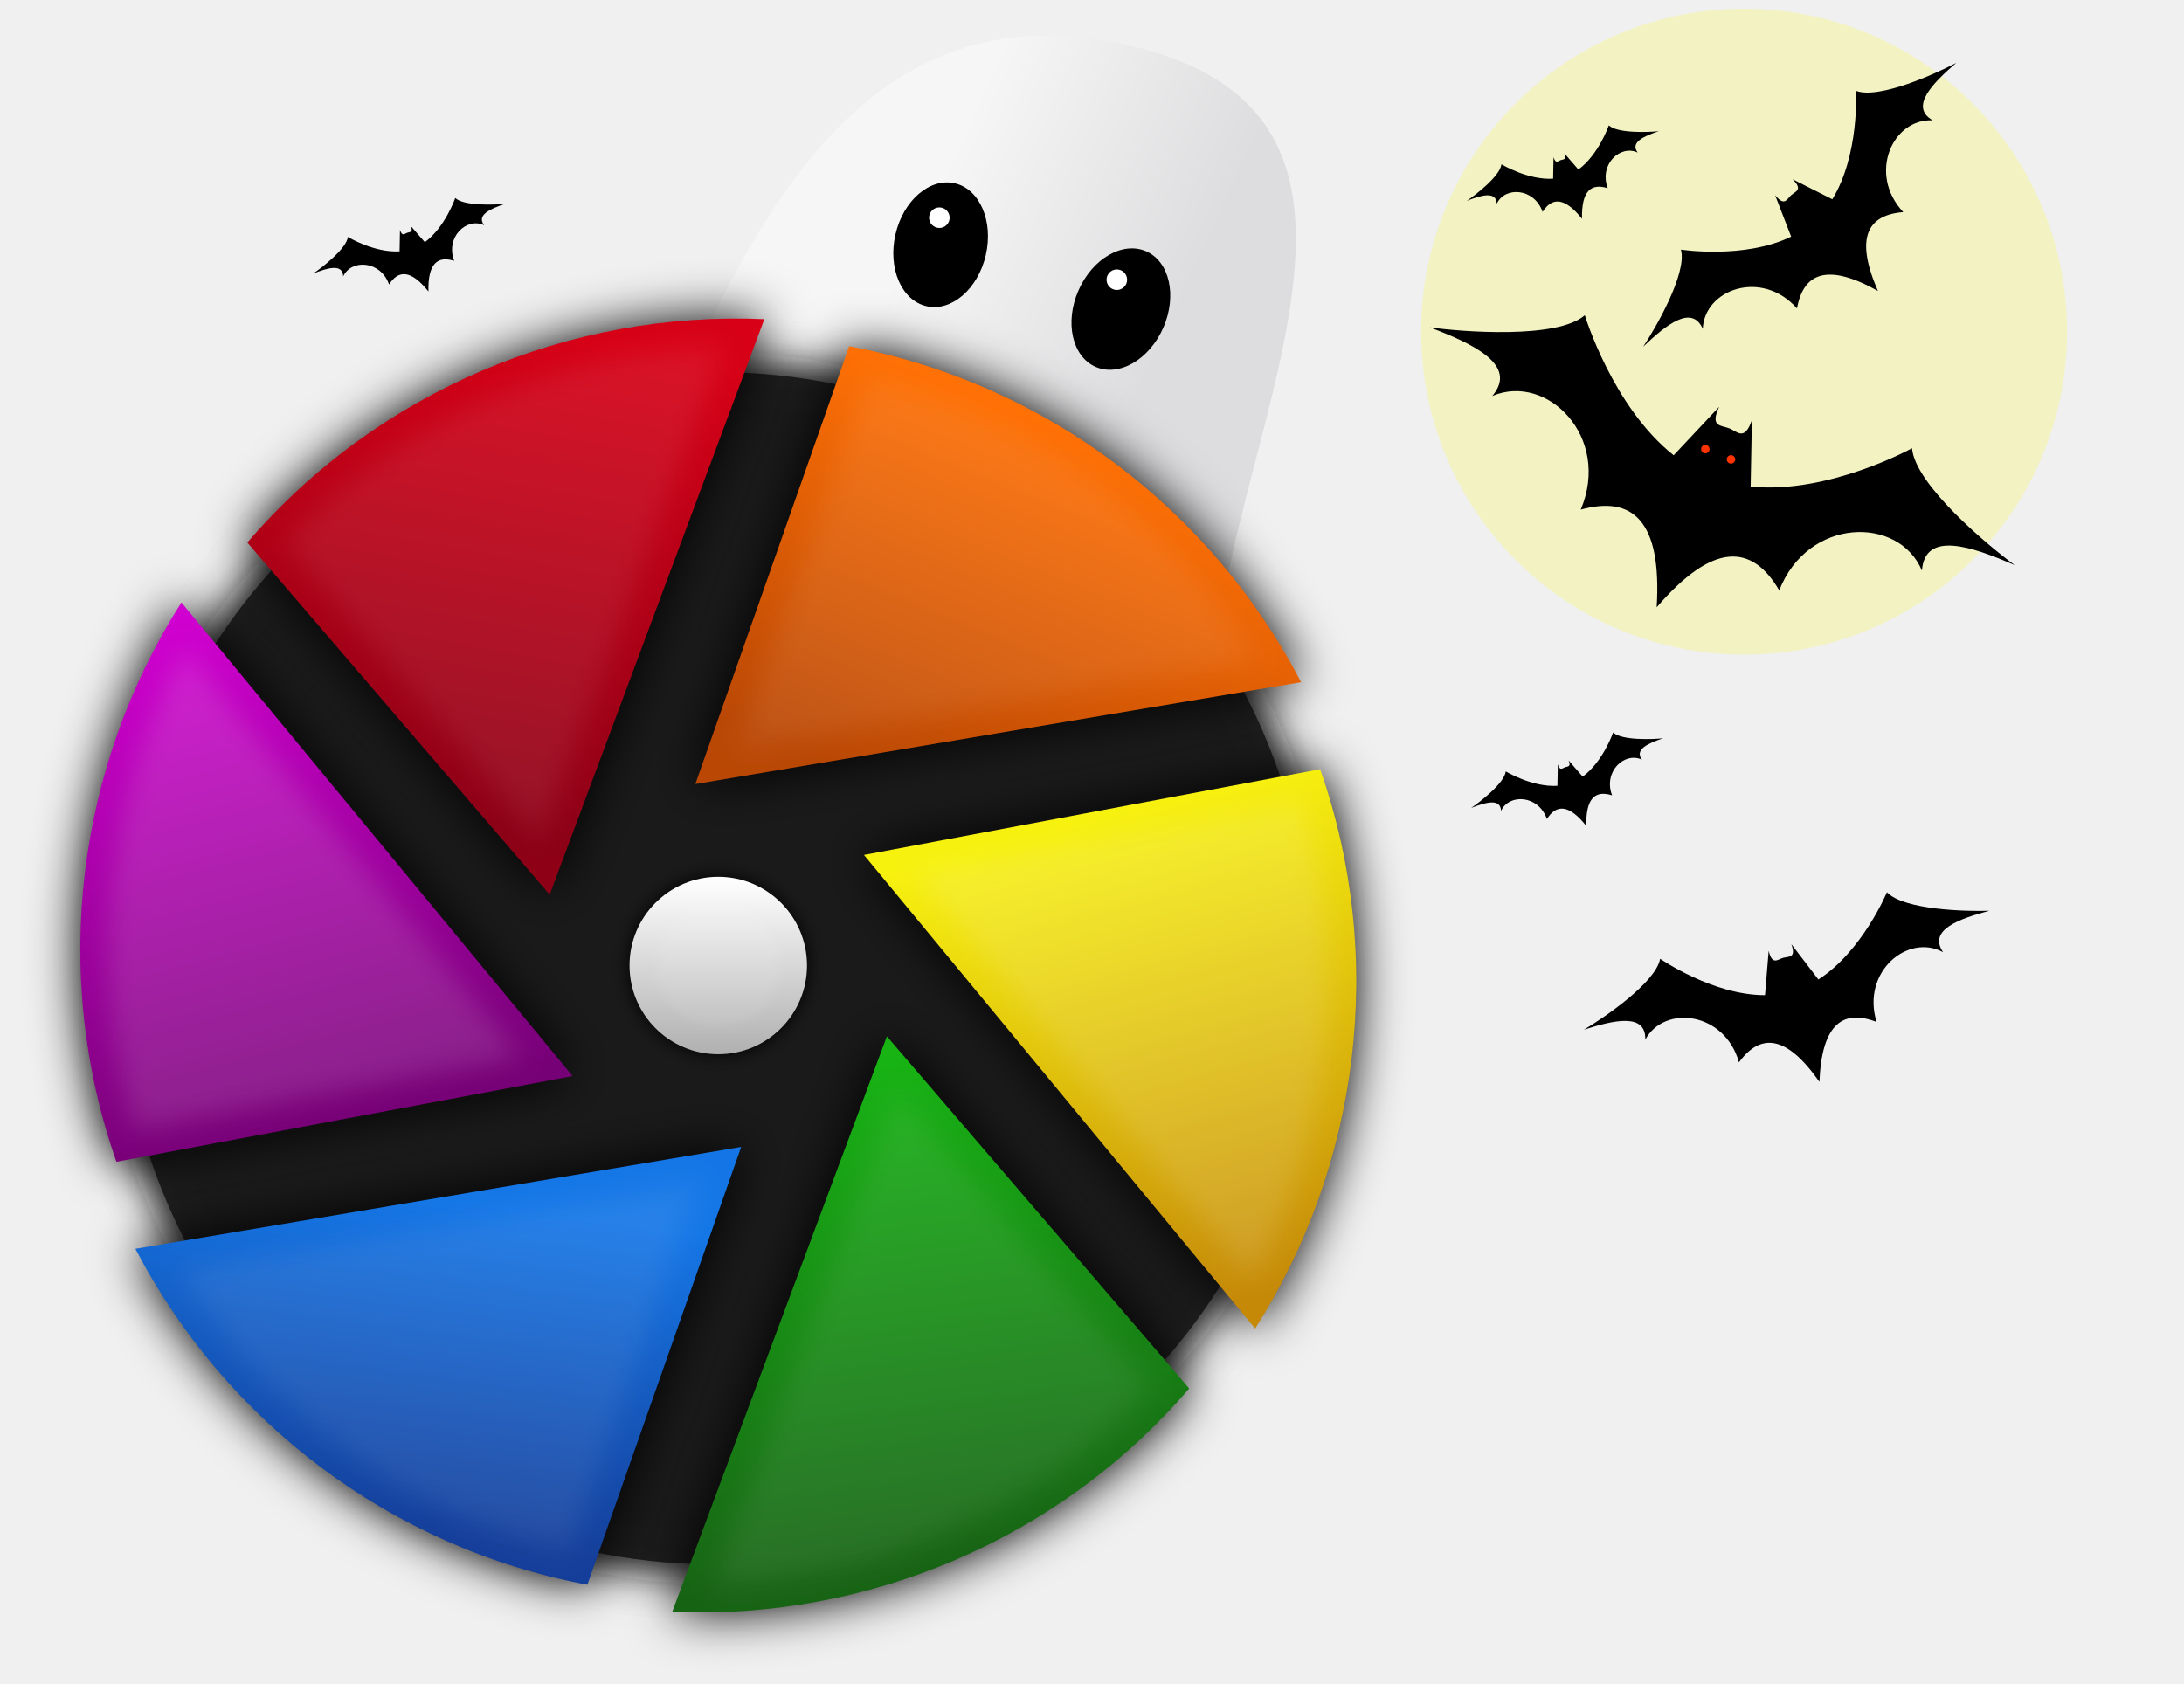
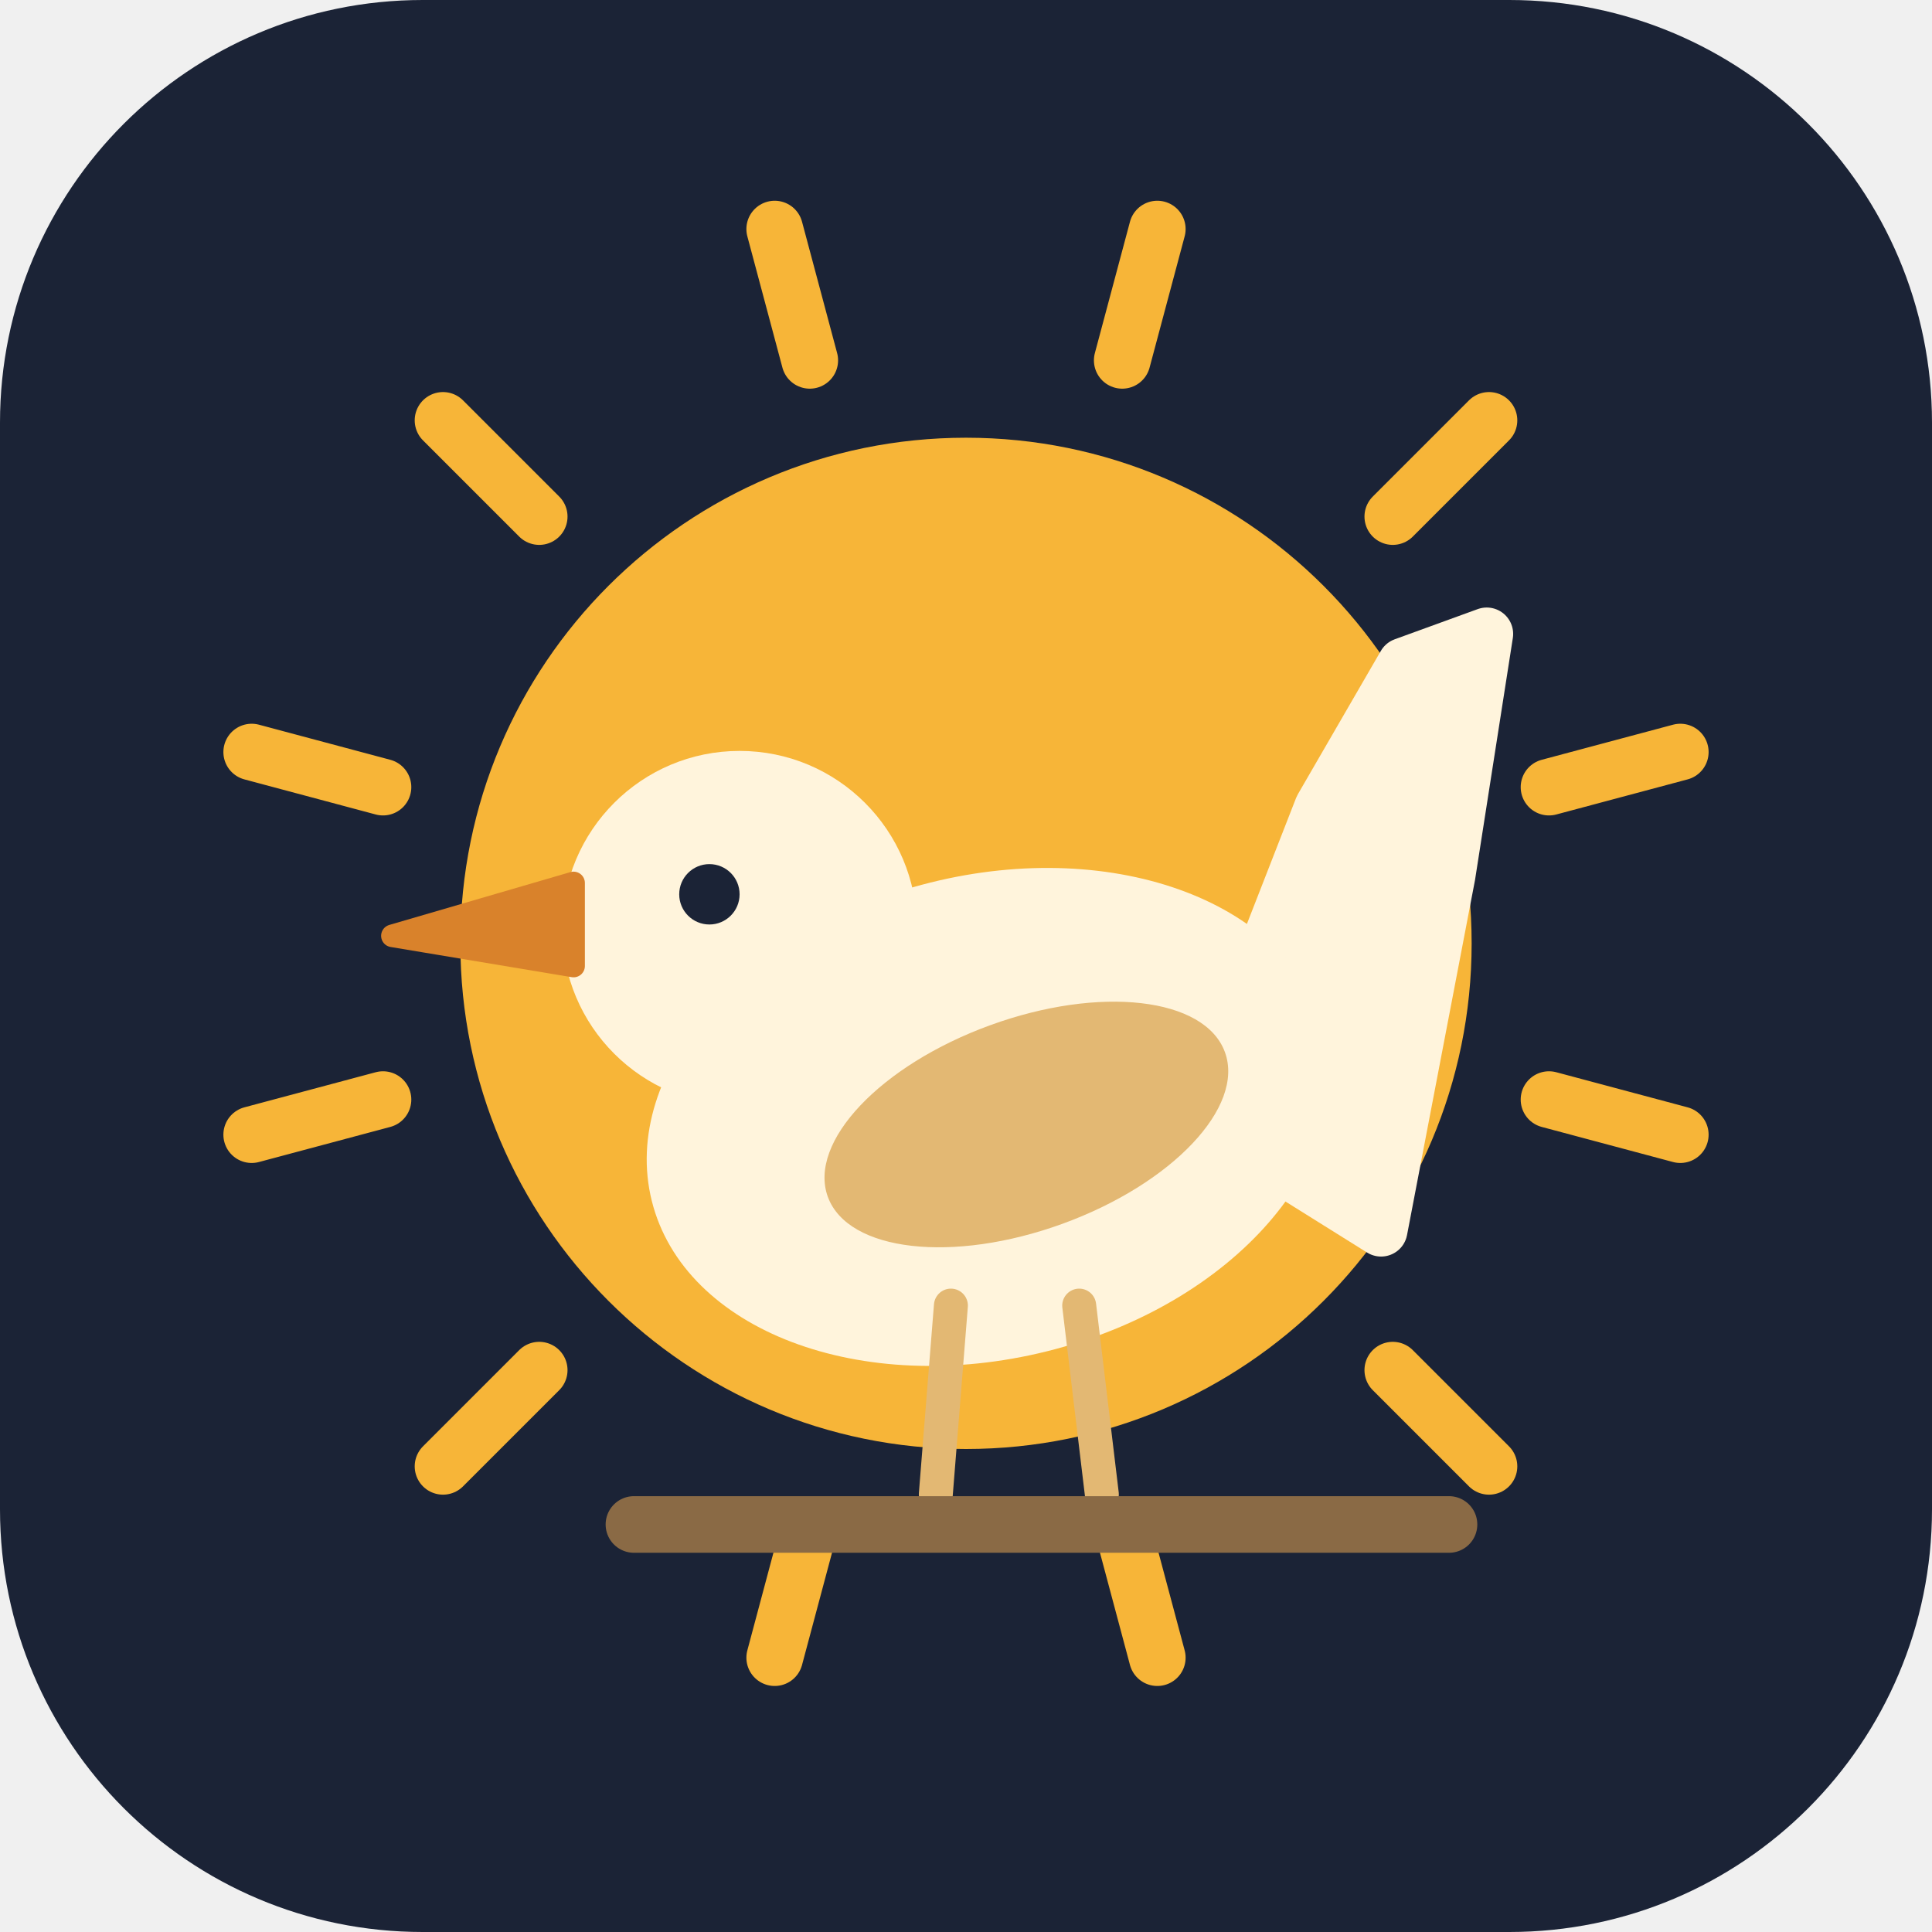
- <svg xmlns="http://www.w3.org/2000/svg" xmlns:xlink="http://www.w3.org/1999/xlink" width="65" height="50.117" id="svg2" version="1.1">
-   <defs id="defs4">
-     <linearGradient id="linearGradient4206">
-       <stop style="stop-color:#ffffff;stop-opacity:1;" offset="0" id="stop4208" />
-       <stop style="stop-color:#b0b0b0;stop-opacity:1;" offset="1" id="stop4210" />
-     </linearGradient>
-     <linearGradient id="linearGradient4209">
-       <stop style="stop-color:#ffffff;stop-opacity:1;" offset="0" id="stop4211" />
-       <stop style="stop-color:#ffffff;stop-opacity:0;" offset="1" id="stop4213" />
-     </linearGradient>
-     <linearGradient id="linearGradient4163">
-       <stop style="stop-color:#ff7004;stop-opacity:1;" offset="0" id="stop4165" />
-       <stop style="stop-color:#ba4704;stop-opacity:1;" offset="1" id="stop4167" />
-     </linearGradient>
-     <linearGradient id="linearGradient4153">
-       <stop style="stop-color:#d70016;stop-opacity:1;" offset="0" id="stop4155" />
-       <stop style="stop-color:#8d0016;stop-opacity:1;" offset="1" id="stop4157" />
-     </linearGradient>
-     <linearGradient id="linearGradient4143">
-       <stop style="stop-color:#d000d0;stop-opacity:1;" offset="0" id="stop4145" />
-       <stop style="stop-color:#760076;stop-opacity:1;" offset="1" id="stop4147" />
-     </linearGradient>
-     <linearGradient id="linearGradient4133">
-       <stop style="stop-color:#1476e6;stop-opacity:1;" offset="0" id="stop4135" />
-       <stop style="stop-color:#143e9a;stop-opacity:1;" offset="1" id="stop4137" />
-     </linearGradient>
-     <linearGradient id="linearGradient4123">
-       <stop style="stop-color:#17b414;stop-opacity:1;" offset="0" id="stop4125" />
-       <stop style="stop-color:#176314;stop-opacity:1;" offset="1" id="stop4127" />
-     </linearGradient>
-     <linearGradient id="linearGradient4105">
-       <stop style="stop-color:#f7f10e;stop-opacity:1;" offset="0" id="stop4107" />
-       <stop style="stop-color:#c58907;stop-opacity:1;" offset="1" id="stop4109" />
-     </linearGradient>
-     <filter id="filter4107" style="color-interpolation-filters:sRGB">
-       <feGaussianBlur stdDeviation="9" id="feGaussianBlur4109" />
-     </filter>
-     <filter id="filter3902">
-       <feGaussianBlur stdDeviation="9" id="feGaussianBlur3904" />
-     </filter>
-     <linearGradient xlink:href="#linearGradient4163" id="linearGradient3885" gradientUnits="userSpaceOnUse" x1="372.859" y1="593.388" x2="318.297" y2="726.388" gradientTransform="matrix(0.08253776,0,0,0.08253776,-2.59761,428.4372)" />
-     <linearGradient xlink:href="#linearGradient4105" id="linearGradient3907" gradientUnits="userSpaceOnUse" gradientTransform="matrix(0.04126888,0.0714798,-0.0714798,0.04126888,64.34217,442.8652)" x1="277.627" y1="637.059" x2="454.048" y2="683.489" />
-     <linearGradient xlink:href="#linearGradient4123" id="linearGradient3911" gradientUnits="userSpaceOnUse" gradientTransform="matrix(-0.04126888,0.0714798,-0.0714798,-0.04126888,85.31706,508.0507)" x1="253.838" y1="725.269" x2="401.186" y2="612.484" />
-     <linearGradient xlink:href="#linearGradient4133" id="linearGradient3915" gradientUnits="userSpaceOnUse" gradientTransform="matrix(-0.08253776,0,0,-0.08253776,39.35217,558.8083)" x1="326.125" y1="701.766" x2="342.125" y2="581.766" />
-     <linearGradient xlink:href="#linearGradient4143" id="linearGradient3919" gradientUnits="userSpaceOnUse" gradientTransform="matrix(-0.04126888,-0.0714798,0.0714798,-0.04126888,-27.5876,544.3803)" x1="456.976" y1="694.418" x2="273.627" y2="643.987" />
-     <linearGradient xlink:href="#linearGradient4153" id="linearGradient3923" gradientUnits="userSpaceOnUse" gradientTransform="matrix(0.04126888,-0.0714798,0.0714798,0.04126888,-48.5625,479.1947)" x1="432.115" y1="650.053" x2="263.694" y2="710.341" />
-     <filter id="filter3999" x="-0.102" width="1.204" y="-0.141" height="1.282">
-       <feGaussianBlur stdDeviation="9.267" id="feGaussianBlur4001" />
-     </filter>
-     <filter id="filter4007" x="-0.119" width="1.239" y="-0.107" height="1.214">
-       <feGaussianBlur stdDeviation="9.267" id="feGaussianBlur4009" />
-     </filter>
-     <filter id="filter4011" x="-0.102" width="1.204" y="-0.141" height="1.282">
-       <feGaussianBlur stdDeviation="9.267" id="feGaussianBlur4013" />
-     </filter>
-     <filter id="filter4015" x="-0.125" width="1.251" y="-0.11" height="1.221">
-       <feGaussianBlur stdDeviation="9.267" id="feGaussianBlur4017" />
-     </filter>
-     <filter id="filter4019" x="-0.119" width="1.239" y="-0.107" height="1.214">
-       <feGaussianBlur stdDeviation="9.267" id="feGaussianBlur4021" />
-     </filter>
-     <linearGradient xlink:href="#linearGradient4206" id="linearGradient4212" x1="256" y1="224" x2="256" y2="288" gradientUnits="userSpaceOnUse" gradientTransform="matrix(0.08253776,0,0,0.08253776,-2.752386,472.4931)" />
-     <filter id="filter4245" x="-0.126" width="1.251" y="-0.111" height="1.221">
-       <feGaussianBlur stdDeviation="9.291" id="feGaussianBlur4247" />
-     </filter>
-     <filter id="filter4257" x="-0.118" width="1.235" y="-0.118" height="1.235">
-       <feGaussianBlur stdDeviation="3.136" id="feGaussianBlur4259" />
-     </filter>
-     <filter id="filter4308">
-       <feGaussianBlur stdDeviation="4.831" id="feGaussianBlur4310" />
-     </filter>
-     <filter id="filter4312">
-       <feGaussianBlur stdDeviation="4.819" id="feGaussianBlur4314" />
-     </filter>
-     <filter id="filter4320">
-       <feGaussianBlur stdDeviation="4.825" id="feGaussianBlur4322" />
-     </filter>
-     <filter id="filter4328">
-       <feGaussianBlur stdDeviation="5.057" id="feGaussianBlur4330" />
-     </filter>
-     <filter id="filter4336">
-       <feGaussianBlur stdDeviation="5.057" id="feGaussianBlur4338" />
-     </filter>
-     <filter id="filter4344">
-       <feGaussianBlur stdDeviation="4.822" id="feGaussianBlur4346" />
-     </filter>
-     <filter id="filter4348">
-       <feGaussianBlur stdDeviation="1.758" id="feGaussianBlur4350" />
-     </filter>
-     <clipPath clipPathUnits="userSpaceOnUse" id="clipPath4264">
-       <path id="path4266" d="m 225.688,-8.183 c 46.824,-37.07 63.097,-57.485 115.721,-70.182 45.138,-10.89 85.073,-20.301 167.075,-8.092 85.891,40.569 231.154,206.899 214.074,364.377 -9.071,83.636 -50.737,119.432 -80.825,162.901 -28.003,-30.512 -39.156,-63.432 -50.459,-96.33 -5.518,-16.06 10.565,-54.561 33.963,-72.974 -23.302,-40.628 -43.914,-75.387 -68.817,-113.607 -2.665,20.992 -15.69,23.121 -29.815,43.083 z" style="fill:#980101;stroke:none" />
-     </clipPath>
-     <clipPath clipPathUnits="userSpaceOnUse" id="clipPath4283">
-       <path id="path4285" d="m 225.688,-8.183 c 46.824,-37.07 63.097,-57.485 115.721,-70.182 45.138,-10.89 85.073,-20.301 167.075,-8.092 85.891,40.569 231.154,206.899 214.074,364.377 -9.071,83.636 -50.737,119.432 -80.825,162.901 -28.003,-30.512 -39.156,-63.432 -50.459,-96.33 -5.518,-16.06 10.565,-54.561 33.963,-72.974 -23.302,-40.628 -43.914,-75.387 -68.817,-113.607 -2.665,20.992 -15.69,23.121 -29.815,43.083 z" style="fill:#980101;stroke:none" />
-     </clipPath>
-     <linearGradient gradientTransform="matrix(0.07662222,0,0,0.07662222,1.79039,0.0283495)" xlink:href="#linearGradient4362" id="linearGradient4368" x1="351.432" y1="47.579" x2="447.599" y2="92.127" gradientUnits="userSpaceOnUse" />
-     <linearGradient id="linearGradient4362">
-       <stop style="stop-color:#f6f6f6;stop-opacity:1" offset="0" id="stop4364" />
-       <stop style="stop-color:#dddddf;stop-opacity:1" offset="1" id="stop4366" />
-     </linearGradient>
-   </defs>
-   <g id="layer12">
-     <path style="color:#000000;text-decoration:none;text-decoration-line:none;text-decoration-style:solid;text-decoration-color:#000000;clip-rule:nonzero;display:inline;overflow:visible;visibility:visible;opacity:1;isolation:auto;mix-blend-mode:normal;color-interpolation:sRGB;color-interpolation-filters:linearRGB;solid-color:#000000;solid-opacity:1;fill:url(#linearGradient4368);fill-opacity:1;fill-rule:evenodd;stroke:none;stroke-width:0.567;stroke-linecap:round;stroke-linejoin:miter;stroke-miterlimit:4;stroke-dasharray:none;stroke-dashoffset:0;stroke-opacity:1;color-rendering:auto;image-rendering:auto;shape-rendering:auto;text-rendering:auto;enable-background:accumulate" d="M 17.828,16.569 C 20.922,11.196 23.531,-0.753 33.323,1.29 44.595,3.641 33.768,16.289 36.466,24.371 Z" id="path3517" />
-     <ellipse style="color:#000000;text-decoration:none;text-decoration-line:none;text-decoration-style:solid;text-decoration-color:#000000;clip-rule:nonzero;display:inline;overflow:visible;visibility:visible;opacity:1;isolation:auto;mix-blend-mode:normal;color-interpolation:sRGB;color-interpolation-filters:linearRGB;solid-color:#000000;solid-opacity:1;fill:#000000;fill-opacity:1;fill-rule:evenodd;stroke:none;stroke-width:0.567;stroke-linecap:round;stroke-linejoin:miter;stroke-miterlimit:4;stroke-dasharray:none;stroke-dashoffset:0;stroke-opacity:1;color-rendering:auto;image-rendering:auto;shape-rendering:auto;text-rendering:auto;enable-background:accumulate" id="path3521" cx="28.916" cy="0.805" rx="1.379" ry="1.877" transform="matrix(0.9744026,0.2248101,-0.2248101,0.9744026,0,0)" />
-     <circle style="color:#000000;text-decoration:none;text-decoration-line:none;text-decoration-style:solid;text-decoration-color:#000000;clip-rule:nonzero;display:inline;overflow:visible;visibility:visible;opacity:1;isolation:auto;mix-blend-mode:normal;color-interpolation:sRGB;color-interpolation-filters:linearRGB;solid-color:#000000;solid-opacity:1;fill:#ffffff;fill-opacity:1;fill-rule:evenodd;stroke:none;stroke-width:0.567;stroke-linecap:round;stroke-linejoin:miter;stroke-miterlimit:4;stroke-dasharray:none;stroke-dashoffset:0;stroke-opacity:1;color-rendering:auto;image-rendering:auto;shape-rendering:auto;text-rendering:auto;enable-background:accumulate" id="path3532" cx="27.957" cy="6.48" r="0.306" />
-     <ellipse transform="matrix(0.9165675,0.3998801,-0.3998801,0.9165675,0,0)" ry="1.877" rx="1.379" cy="-4.907" cx="34.255" id="ellipse3534" style="color:#000000;text-decoration:none;text-decoration-line:none;text-decoration-style:solid;text-decoration-color:#000000;clip-rule:nonzero;display:inline;overflow:visible;visibility:visible;opacity:1;isolation:auto;mix-blend-mode:normal;color-interpolation:sRGB;color-interpolation-filters:linearRGB;solid-color:#000000;solid-opacity:1;fill:#000000;fill-opacity:1;fill-rule:evenodd;stroke:none;stroke-width:0.567;stroke-linecap:round;stroke-linejoin:miter;stroke-miterlimit:4;stroke-dasharray:none;stroke-dashoffset:0;stroke-opacity:1;color-rendering:auto;image-rendering:auto;shape-rendering:auto;text-rendering:auto;enable-background:accumulate" />
-     <circle r="0.306" cy="2.082" cx="34.203" id="circle3536" style="color:#000000;text-decoration:none;text-decoration-line:none;text-decoration-style:solid;text-decoration-color:#000000;clip-rule:nonzero;display:inline;overflow:visible;visibility:visible;opacity:1;isolation:auto;mix-blend-mode:normal;color-interpolation:sRGB;color-interpolation-filters:linearRGB;solid-color:#000000;solid-opacity:1;fill:#ffffff;fill-opacity:1;fill-rule:evenodd;stroke:none;stroke-width:0.567;stroke-linecap:round;stroke-linejoin:miter;stroke-miterlimit:4;stroke-dasharray:none;stroke-dashoffset:0;stroke-opacity:1;color-rendering:auto;image-rendering:auto;shape-rendering:auto;text-rendering:auto;enable-background:accumulate" transform="matrix(0.9830028,0.1835906,-0.1835906,0.9830028,0,0)" />
-     <circle style="color:#000000;text-decoration:none;text-decoration-line:none;text-decoration-style:solid;text-decoration-color:#000000;clip-rule:nonzero;display:inline;overflow:visible;visibility:visible;opacity:1;isolation:auto;mix-blend-mode:normal;color-interpolation:sRGB;color-interpolation-filters:linearRGB;solid-color:#000000;solid-opacity:1;fill:#f2f2c3;fill-opacity:1;fill-rule:evenodd;stroke:none;stroke-width:0.567;stroke-linecap:butt;stroke-linejoin:round;stroke-miterlimit:4;stroke-dasharray:none;stroke-dashoffset:0;stroke-opacity:1;color-rendering:auto;image-rendering:auto;shape-rendering:auto;text-rendering:auto;enable-background:accumulate" id="path5861" cx="51.908" cy="9.873" r="9.613" />
-     <path d="M 11.579,8.469 C 11.329,7.753 10.455,7.707 10.214,8.227 10.201,7.838 9.744,7.976 9.324,8.141 9.582,7.966 10.312,7.404 10.354,7.054 c 0,0 0.789,0.476 1.538,0.428 l 0.012,-0.64 c 0.063,0.209 0.135,0.116 0.213,0.088 0.078,-0.028 0.192,-0.004 0.107,-0.204 l 0.42,0.483 C 13.249,6.765 13.549,5.894 13.549,5.894 c 0.257,0.242 1.177,0.205 1.487,0.173 -0.428,0.143 -0.867,0.331 -0.627,0.637 -0.519,-0.245 -1.16,0.351 -0.892,1.061 C 13.023,7.609 12.731,7.842 12.751,8.677 12.231,8.024 11.857,8.032 11.579,8.469 Z" style="color:#000000;text-decoration:none;text-decoration-line:none;text-decoration-style:solid;text-decoration-color:#000000;clip-rule:nonzero;display:inline;overflow:visible;visibility:visible;opacity:1;isolation:auto;mix-blend-mode:normal;color-interpolation:sRGB;color-interpolation-filters:linearRGB;solid-color:#000000;solid-opacity:1;fill:#000000;fill-opacity:1;fill-rule:evenodd;stroke:none;stroke-width:0.567;stroke-linecap:round;stroke-linejoin:miter;stroke-miterlimit:4;stroke-dasharray:none;stroke-dashoffset:0;stroke-opacity:1;color-rendering:auto;image-rendering:auto;shape-rendering:auto;text-rendering:auto;enable-background:accumulate" id="path4392" />
-     <path d="m 51.755,31.623 c -0.422,-1.512 -2.222,-1.721 -2.788,-0.677 0.024,-0.805 -0.938,-0.58 -1.827,-0.295 0.556,-0.327 2.138,-1.393 2.269,-2.111 0,0 1.568,1.086 3.121,1.083 L 52.639,28.303 c 0.103,0.439 0.264,0.258 0.428,0.21 0.164,-0.048 0.398,0.017 0.247,-0.408 l 0.804,1.052 c 1.308,-0.837 2.041,-2.598 2.041,-2.598 0.499,0.533 2.406,0.576 3.05,0.551 -0.902,0.241 -1.834,0.571 -1.378,1.235 -1.04,-0.573 -2.442,0.575 -1.98,2.076 -1,-0.389 -1.633,0.056 -1.701,1.783 -0.99,-1.417 -1.763,-1.449 -2.395,-0.582 z" style="color:#000000;text-decoration:none;text-decoration-line:none;text-decoration-style:solid;text-decoration-color:#000000;clip-rule:nonzero;display:inline;overflow:visible;visibility:visible;opacity:1;isolation:auto;mix-blend-mode:normal;color-interpolation:sRGB;color-interpolation-filters:linearRGB;solid-color:#000000;solid-opacity:1;fill:#000000;fill-opacity:1;fill-rule:evenodd;stroke:none;stroke-width:0.567;stroke-linecap:round;stroke-linejoin:miter;stroke-miterlimit:4;stroke-dasharray:none;stroke-dashoffset:0;stroke-opacity:1;color-rendering:auto;image-rendering:auto;shape-rendering:auto;text-rendering:auto;enable-background:accumulate" id="path4394" />
-     <path id="path4396" style="color:#000000;text-decoration:none;text-decoration-line:none;text-decoration-style:solid;text-decoration-color:#000000;clip-rule:nonzero;display:inline;overflow:visible;visibility:visible;opacity:1;isolation:auto;mix-blend-mode:normal;color-interpolation:sRGB;color-interpolation-filters:linearRGB;solid-color:#000000;solid-opacity:1;fill:#000000;fill-opacity:1;fill-rule:evenodd;stroke:none;stroke-width:0.567;stroke-linecap:round;stroke-linejoin:miter;stroke-miterlimit:4;stroke-dasharray:none;stroke-dashoffset:0;stroke-opacity:1;color-rendering:auto;image-rendering:auto;shape-rendering:auto;text-rendering:auto;enable-background:accumulate" d="M 53.482,9.181 C 52.443,8.004 50.731,8.601 50.678,9.787 50.348,9.052 49.581,9.675 48.905,10.319 c 0.358,-0.536 1.316,-2.186 1.122,-2.889 0,0 1.884,0.293 3.281,-0.386 l -0.478,-1.235 c 0.284,0.351 0.35,0.117 0.477,0.002 0.127,-0.115 0.366,-0.158 0.044,-0.475 l 1.182,0.596 C 55.346,4.608 55.238,2.704 55.238,2.704 55.919,2.966 57.654,2.174 58.223,1.87 57.516,2.48 56.821,3.183 57.521,3.582 56.335,3.52 55.574,5.165 56.644,6.314 55.574,6.4 55.199,7.077 55.89,8.66 54.382,7.817 53.672,8.125 53.482,9.181 Z" />
-     <path id="path4398" style="color:#000000;text-decoration:none;text-decoration-line:none;text-decoration-style:solid;text-decoration-color:#000000;clip-rule:nonzero;display:inline;overflow:visible;visibility:visible;opacity:1;isolation:auto;mix-blend-mode:normal;color-interpolation:sRGB;color-interpolation-filters:linearRGB;solid-color:#000000;solid-opacity:1;fill:#000000;fill-opacity:1;fill-rule:evenodd;stroke:none;stroke-width:0.567;stroke-linecap:round;stroke-linejoin:miter;stroke-miterlimit:4;stroke-dasharray:none;stroke-dashoffset:0;stroke-opacity:1;color-rendering:auto;image-rendering:auto;shape-rendering:auto;text-rendering:auto;enable-background:accumulate" d="M 46.039,24.379 C 45.79,23.663 44.915,23.616 44.674,24.137 c -0.013,-0.389 -0.47,-0.251 -0.89,-0.087 0.258,-0.174 0.989,-0.736 1.03,-1.087 0,0 0.789,0.476 1.538,0.428 l 0.012,-0.64 c 0.063,0.209 0.135,0.116 0.213,0.088 0.078,-0.028 0.192,-0.004 0.107,-0.204 l 0.42,0.483 c 0.606,-0.443 0.906,-1.314 0.906,-1.314 0.257,0.242 1.177,0.205 1.487,0.173 -0.428,0.143 -0.867,0.331 -0.627,0.637 -0.519,-0.245 -1.16,0.351 -0.892,1.061 -0.494,-0.157 -0.786,0.077 -0.766,0.911 -0.52,-0.653 -0.894,-0.645 -1.172,-0.208 z" />
-     <g id="g5863" transform="translate(2.691521,-2.050682)">
-       <path id="path4388" style="color:#000000;text-decoration:none;text-decoration-line:none;text-decoration-style:solid;text-decoration-color:#000000;clip-rule:nonzero;display:inline;overflow:visible;visibility:visible;opacity:1;isolation:auto;mix-blend-mode:normal;color-interpolation:sRGB;color-interpolation-filters:linearRGB;solid-color:#000000;solid-opacity:1;fill:#000000;fill-opacity:1;fill-rule:evenodd;stroke:none;stroke-width:0.567;stroke-linecap:round;stroke-linejoin:miter;stroke-miterlimit:4;stroke-dasharray:none;stroke-dashoffset:0;stroke-opacity:1;color-rendering:auto;image-rendering:auto;shape-rendering:auto;text-rendering:auto;enable-background:accumulate" d="m 44.354,17.222 c 0.913,-2.161 -1,-4.08 -2.632,-3.384 0.777,-0.92 -0.558,-1.55 -1.864,-2.044 0.954,0.135 3.796,0.358 4.618,-0.36 0,0 0.825,2.728 2.644,4.169 l 1.354,-1.443 c -0.288,0.609 0.069,0.547 0.306,0.643 0.237,0.096 0.449,0.39 0.668,-0.247 l -0.037,1.978 c 2.309,0.237 4.803,-1.141 4.803,-1.141 0.088,1.088 2.278,2.911 3.056,3.48 -1.28,-0.557 -2.675,-1.037 -2.761,0.164 -0.684,-1.637 -3.392,-1.598 -4.247,0.587 -0.809,-1.385 -1.963,-1.453 -3.648,0.504 0.159,-2.578 -0.715,-3.335 -2.261,-2.907 z" />
-       <circle r="0.126" cy="15.42" cx="48.062" id="path4400" style="color:#000000;text-decoration:none;text-decoration-line:none;text-decoration-style:solid;text-decoration-color:#000000;clip-rule:nonzero;display:inline;overflow:visible;visibility:visible;opacity:1;isolation:auto;mix-blend-mode:normal;color-interpolation:sRGB;color-interpolation-filters:linearRGB;solid-color:#000000;solid-opacity:1;fill:#fd3301;fill-opacity:1;fill-rule:evenodd;stroke:none;stroke-width:0.567;stroke-linecap:round;stroke-linejoin:miter;stroke-miterlimit:4;stroke-dasharray:none;stroke-dashoffset:0;stroke-opacity:1;color-rendering:auto;image-rendering:auto;shape-rendering:auto;text-rendering:auto;enable-background:accumulate" />
-       <circle style="color:#000000;text-decoration:none;text-decoration-line:none;text-decoration-style:solid;text-decoration-color:#000000;clip-rule:nonzero;display:inline;overflow:visible;visibility:visible;opacity:1;isolation:auto;mix-blend-mode:normal;color-interpolation:sRGB;color-interpolation-filters:linearRGB;solid-color:#000000;solid-opacity:1;fill:#fd3301;fill-opacity:1;fill-rule:evenodd;stroke:none;stroke-width:0.567;stroke-linecap:round;stroke-linejoin:miter;stroke-miterlimit:4;stroke-dasharray:none;stroke-dashoffset:0;stroke-opacity:1;color-rendering:auto;image-rendering:auto;shape-rendering:auto;text-rendering:auto;enable-background:accumulate" id="circle4402" cx="48.826" cy="15.725" r="0.126" />
-     </g>
-     <path d="m 45.911,6.307 c -0.249,-0.716 -1.124,-0.762 -1.365,-0.242 -0.013,-0.389 -0.47,-0.251 -0.89,-0.087 0.258,-0.174 0.989,-0.736 1.03,-1.087 0,0 0.789,0.476 1.538,0.428 l 0.012,-0.64 c 0.063,0.209 0.135,0.116 0.213,0.088 0.078,-0.028 0.192,-0.004 0.107,-0.204 l 0.42,0.483 c 0.606,-0.443 0.906,-1.314 0.906,-1.314 0.257,0.242 1.177,0.205 1.487,0.173 -0.428,0.143 -0.867,0.331 -0.627,0.637 -0.519,-0.245 -1.16,0.351 -0.892,1.061 -0.494,-0.157 -0.786,0.077 -0.766,0.911 -0.52,-0.653 -0.894,-0.645 -1.172,-0.208 z" style="color:#000000;text-decoration:none;text-decoration-line:none;text-decoration-style:solid;text-decoration-color:#000000;clip-rule:nonzero;display:inline;overflow:visible;visibility:visible;opacity:1;isolation:auto;mix-blend-mode:normal;color-interpolation:sRGB;color-interpolation-filters:linearRGB;solid-color:#000000;solid-opacity:1;fill:#000000;fill-opacity:1;fill-rule:evenodd;stroke:none;stroke-width:0.567;stroke-linecap:round;stroke-linejoin:miter;stroke-miterlimit:4;stroke-dasharray:none;stroke-dashoffset:0;stroke-opacity:1;color-rendering:auto;image-rendering:auto;shape-rendering:auto;text-rendering:auto;enable-background:accumulate" id="path5868" />
-   </g>
-   <g id="layer3" style="display:inline" transform="translate(3,-464.8826)">
-     <path style="opacity:0.95;fill:#1a1a1a;fill-opacity:1;stroke:none;filter:url(#filter4107)" id="path3947" d="M 510,287 A 225,225 0 0 1 288.482,511.973 225,225 0 0 1 60.108,293.963 225,225 0 0 1 274.557,62.242 225,225 0 0 1 509.569,273.08" transform="matrix(0.07886942,0,0,0.07886942,-4.183041,471.0697)" />
-     <path style="display:inline;opacity:0.95;fill:#1a1a1a;fill-opacity:1;stroke:none;filter:url(#filter3902)" id="path3892" d="M 510,287 A 225,225 0 0 1 288.482,511.973 225,225 0 0 1 60.108,293.963 225,225 0 0 1 274.557,62.242 225,225 0 0 1 509.569,273.08" transform="matrix(0.07886942,0,0,0.07886942,-4.183041,471.0697)" />
-     <path d="M 36.04,493.705 A 17.746,17.746 0 0 1 18.569,511.449 17.746,17.746 0 0 1 0.558,494.254 17.746,17.746 0 0 1 17.471,475.979 17.746,17.746 0 0 1 36.006,492.607" id="path3021" style="display:inline;opacity:0.95;fill:#1a1a1a;fill-opacity:1;stroke:none" />
-   </g>
-   <g id="layer9" style="display:inline" transform="translate(3,-464.8826)">
-     <path id="path3951" d="m 303.203,32.669 -55.469,157.906 218.438,-36.75 C 433.818,91.69 374.213,46.032 303.203,32.669 Z" style="display:inline;fill:#000000;fill-opacity:1;fill-rule:nonzero;stroke:none;filter:url(#filter3999)" transform="matrix(0.08253776,0,0,0.08253776,-2.752386,472.4931)" />
-     <path style="display:inline;fill:#000000;fill-opacity:1;fill-rule:nonzero;stroke:none;filter:url(#filter4245)" d="m 473.012,185.213 -164.485,30.916 141.045,170.797 c 37.633,-59.087 47.372,-133.535 23.44,-201.713 z" id="path3953" transform="matrix(0.08253776,0,0,0.08253776,-2.752386,472.4931)" />
-     <path id="path3955" d="M 425.809,408.545 316.793,281.554 239.4,489.102 c 69.987,3.048 139.331,-25.742 186.409,-80.557 z" style="display:inline;fill:#000000;fill-opacity:1;fill-rule:nonzero;stroke:none;filter:url(#filter4007)" transform="matrix(0.08253776,0,0,0.08253776,-2.752386,472.4931)" />
-     <path style="display:inline;fill:#000000;fill-opacity:1;fill-rule:nonzero;stroke:none;filter:url(#filter4011)" d="M 208.797,479.331 264.266,321.425 45.828,358.175 c 32.354,62.135 91.959,107.793 162.969,121.156 z" id="path3957" transform="matrix(0.08253776,0,0,0.08253776,-2.752386,472.4931)" />
-     <path id="path3959" d="M 38.988,326.787 203.473,295.871 62.428,125.073 C 24.795,184.16 15.055,258.609 38.988,326.787 Z" style="display:inline;fill:#000000;fill-opacity:1;fill-rule:nonzero;stroke:none;filter:url(#filter4015)" transform="matrix(0.08253776,0,0,0.08253776,-2.752386,472.4931)" />
-     <path style="display:inline;fill:#000000;fill-opacity:1;fill-rule:nonzero;stroke:none;filter:url(#filter4019)" d="M 86.191,103.455 195.207,230.446 272.6,22.898 C 202.612,19.851 133.269,48.64 86.191,103.455 Z" id="path3961" transform="matrix(0.08253776,0,0,0.08253776,-2.752386,472.4931)" />
-     <circle id="path4249" style="display:inline;fill:#000000;fill-opacity:1;stroke:none;filter:url(#filter4257)" cx="256" cy="256" r="32" transform="matrix(0.08253776,0,0,0.08253776,-2.752386,472.4931)" />
-   </g>
-   <g id="layer2" style="display:inline" transform="translate(3,-464.8826)">
-     <path style="display:inline;fill:url(#linearGradient3885);fill-opacity:1;fill-rule:nonzero;stroke:none;" d="m 22.273,475.189 -4.578,13.033 18.029,-3.033 c -2.67,-5.128 -7.59,-8.897 -13.451,-10 z" id="path3902" />
-     <path id="path3905" d="m 36.289,487.78 -13.576,2.552 11.642,14.097 c 3.106,-4.877 3.91,-11.022 1.935,-16.649 z" style="display:inline;fill:url(#linearGradient3907);fill-opacity:1;fill-rule:nonzero;stroke:none;" />
-     <path style="display:inline;fill:url(#linearGradient3911);fill-opacity:1;fill-rule:nonzero;stroke:none;" d="m 32.393,506.213 -8.998,-10.482 -6.388,17.131 c 5.777,0.252 11.5,-2.125 15.386,-6.649 z" id="path3909" />
-     <path id="path3913" d="m 14.481,512.056 4.578,-13.033 -18.029,3.033 c 2.67,5.128 7.59,8.897 13.451,10 z" style="display:inline;fill:url(#linearGradient3915);fill-opacity:1;fill-rule:nonzero;stroke:none;" />
-     <path style="display:inline;fill:url(#linearGradient3919);fill-opacity:1;fill-rule:nonzero;stroke:none;" d="M 0.466,499.465 14.042,496.914 2.4,482.816 c -3.106,4.877 -3.91,11.022 -1.935,16.649 z" id="path3917" />
-     <path id="path3921" d="m 4.362,481.032 8.998,10.482 6.388,-17.131 c -5.777,-0.252 -11.5,2.125 -15.386,6.649 z" style="display:inline;fill:url(#linearGradient3923);fill-opacity:1;fill-rule:nonzero;stroke:none;" />
-     <circle style="fill:url(#linearGradient4212);fill-opacity:1;stroke:none" id="path4204" cx="18.377" cy="493.623" r="2.641" />
-   </g>
-   <g id="layer6" style="display:inline;opacity:0.5" transform="translate(3,-464.8826)">
-     <path style="display:inline;opacity:0.15;fill:#ffffff;fill-opacity:1;fill-rule:nonzero;stroke:none;filter:url(#filter4312)" d="m 262.75,177.906 c 62.523,-10.733 125.195,-20.604 187.625,-31.875 C 419.72,95.155 367.864,57.206 309.656,44.25 294.021,88.802 278.385,133.354 262.75,177.906 Z" id="path4023" transform="matrix(0.08253776,0,0,0.08253776,-2.752386,472.4931)" />
-     <path style="display:inline;opacity:0.25;fill:#ffffff;fill-opacity:1;fill-rule:nonzero;stroke:none;filter:url(#filter4320)" d="m 327.031,222.844 c 40.523,48.788 80.414,98.102 121.406,146.5 28.721,-51.924 35.593,-115.91 17.781,-172.719 -46.396,8.74 -92.792,17.479 -139.188,26.219 z" id="path4025" transform="matrix(0.08253776,0,0,0.08253776,-2.752386,472.4931)" />
-     <path style="display:inline;opacity:0.15;fill:#ffffff;fill-opacity:1;fill-rule:nonzero;stroke:none;filter:url(#filter4336)" d="m 253.688,479.312 c 59.786,-1.051 118.43,-27.005 158.75,-70.875 -30.74,-35.833 -61.479,-71.667 -92.219,-107.5 -22.177,59.458 -44.354,118.917 -66.531,178.375 z" id="path4027" transform="matrix(0.08253776,0,0,0.08253776,-2.752386,472.4931)" />
-     <path style="display:inline;opacity:0.15;fill:#ffffff;fill-opacity:1;fill-rule:nonzero;stroke:none;filter:url(#filter4344)" d="M 61.438,365.688 C 92.011,416.624 143.953,454.726 202.344,467.75 217.979,423.198 233.615,378.646 249.25,334.094 186.646,344.625 124.042,355.156 61.438,365.688 Z" id="path4029" transform="matrix(0.08253776,0,0,0.08253776,-2.752386,472.4931)" />
-     <path style="display:inline;opacity:0.25;fill:#ffffff;fill-opacity:1;fill-rule:nonzero;stroke:none;filter:url(#filter4308)" d="M 63.25,143.219 C 34.737,195.071 28.061,258.839 45.781,315.375 c 46.417,-8.74 92.833,-17.479 139.25,-26.219 -40.438,-48.938 -80.875,-97.875 -121.312,-146.812 l -0.469,0.875 z" id="path4031" transform="matrix(0.08253776,0,0,0.08253776,-2.752386,472.4931)" />
-     <path style="display:inline;opacity:0.15;fill:#ffffff;fill-opacity:1;fill-rule:nonzero;stroke:none;filter:url(#filter4328)" d="m 257.719,32.719 c -59.398,1.052 -117.93,27.161 -158.188,70.812 30.75,35.844 61.5,71.688 92.25,107.531 22.177,-59.458 44.354,-118.917 66.531,-178.375 l -0.594,0.031 z" id="path4033" transform="matrix(0.08253776,0,0,0.08253776,-2.752386,472.4931)" />
-     <path style="display:inline;opacity:0.15;fill:#ffffff;fill-opacity:1;stroke:none;filter:url(#filter4348)" d="m 254.781,234.031 c -17.879,-0.186 -28.235,25.629 -14.562,37.5 10.37,10.67 31.407,7.507 36.219,-7.156 5.242,-12.604 -3.314,-29.036 -17.281,-30.156 -1.451,-0.203 -2.911,-0.282 -4.375,-0.188 z" id="path4214" transform="matrix(0.08253776,0,0,0.08253776,-2.752386,472.4931)" />
-   </g>
+ <svg xmlns="http://www.w3.org/2000/svg" viewBox="0 0 512 512" width="512" height="512">
+   <rect x="0" y="0" width="512" height="512" rx="112" fill="#1B2336" />
+   <circle cx="256" cy="250" r="134" fill="#F7B538" />
+   <line x1="410.5" y1="291.4" x2="445.3" y2="300.7" stroke="#F7B538" stroke-width="15" stroke-linecap="round" />
+   <line x1="369.1" y1="363.1" x2="394.6" y2="388.6" stroke="#F7B538" stroke-width="15" stroke-linecap="round" />
+   <line x1="297.4" y1="404.5" x2="306.7" y2="439.3" stroke="#F7B538" stroke-width="15" stroke-linecap="round" />
+   <line x1="214.6" y1="404.5" x2="205.3" y2="439.3" stroke="#F7B538" stroke-width="15" stroke-linecap="round" />
+   <line x1="142.9" y1="363.1" x2="117.4" y2="388.6" stroke="#F7B538" stroke-width="15" stroke-linecap="round" />
+   <line x1="101.5" y1="291.4" x2="66.7" y2="300.7" stroke="#F7B538" stroke-width="15" stroke-linecap="round" />
+   <line x1="101.5" y1="208.6" x2="66.7" y2="199.3" stroke="#F7B538" stroke-width="15" stroke-linecap="round" />
+   <line x1="142.9" y1="136.9" x2="117.4" y2="111.4" stroke="#F7B538" stroke-width="15" stroke-linecap="round" />
+   <line x1="214.6" y1="95.5" x2="205.3" y2="60.7" stroke="#F7B538" stroke-width="15" stroke-linecap="round" />
+   <line x1="297.4" y1="95.5" x2="306.7" y2="60.7" stroke="#F7B538" stroke-width="15" stroke-linecap="round" />
+   <line x1="369.1" y1="136.9" x2="394.6" y2="111.4" stroke="#F7B538" stroke-width="15" stroke-linecap="round" />
+   <line x1="410.5" y1="208.6" x2="445.3" y2="199.3" stroke="#F7B538" stroke-width="15" stroke-linecap="round" />
+   <polygon points="318,296 350,214 372,176 394,168 384,232 366,326" fill="#FFF4DC" stroke="#FFF4DC" stroke-width="14" stroke-linejoin="round" />
+   <ellipse cx="262" cy="296" rx="92" ry="64" transform="rotate(-14 262 296)" fill="#FFF4DC" />
+   <circle cx="196" cy="246" r="47" fill="#FFF4DC" />
+   <ellipse cx="272" cy="298" rx="56" ry="28" transform="rotate(-20 272 298)" fill="#E3B873" />
+   <polygon points="152,234 104,248 152,256" fill="#D9822B" stroke="#D9822B" stroke-width="6" stroke-linejoin="round" />
+   <circle cx="188" cy="237" r="8" fill="#1B2336" />
+   <line x1="252.0" y1="346.0" x2="248.0" y2="396.0" stroke="#E3B873" stroke-width="9" stroke-linecap="round" />
+   <line x1="286.0" y1="346.0" x2="292.0" y2="396.0" stroke="#E3B873" stroke-width="9" stroke-linecap="round" />
+   <line x1="168.0" y1="404.0" x2="384.0" y2="404.0" stroke="#8A6A45" stroke-width="15" stroke-linecap="round" />
</svg>
